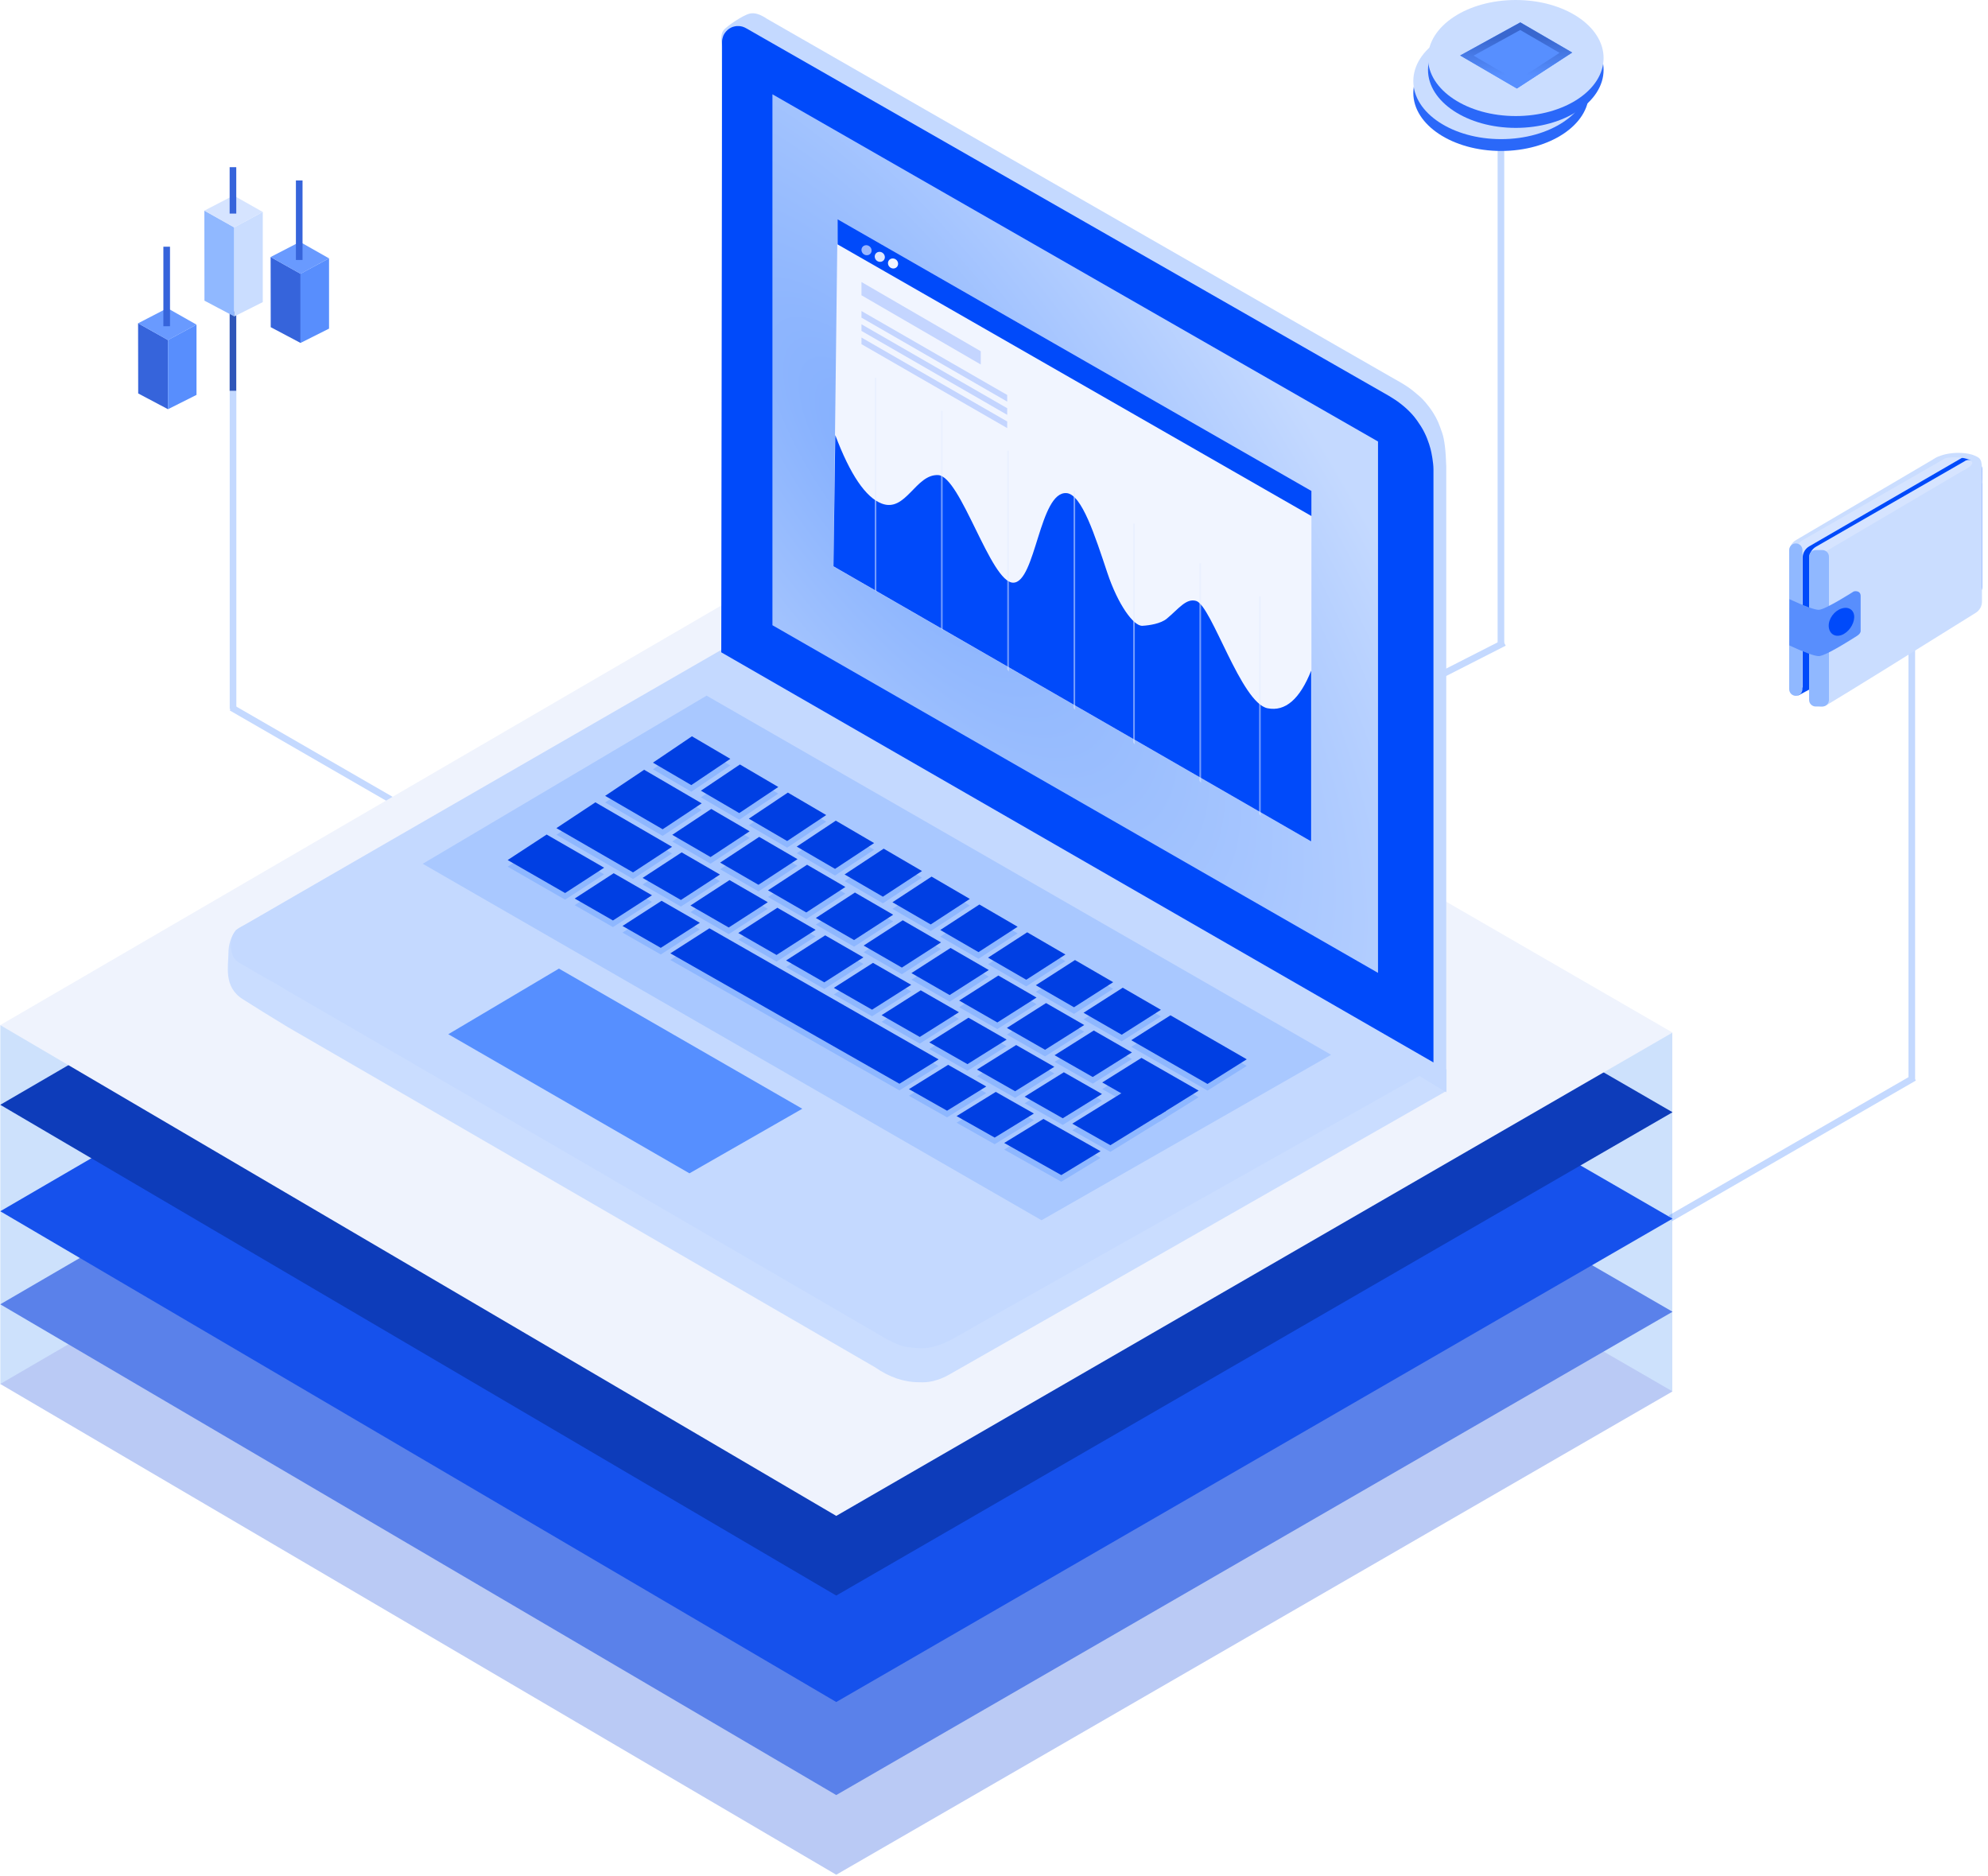
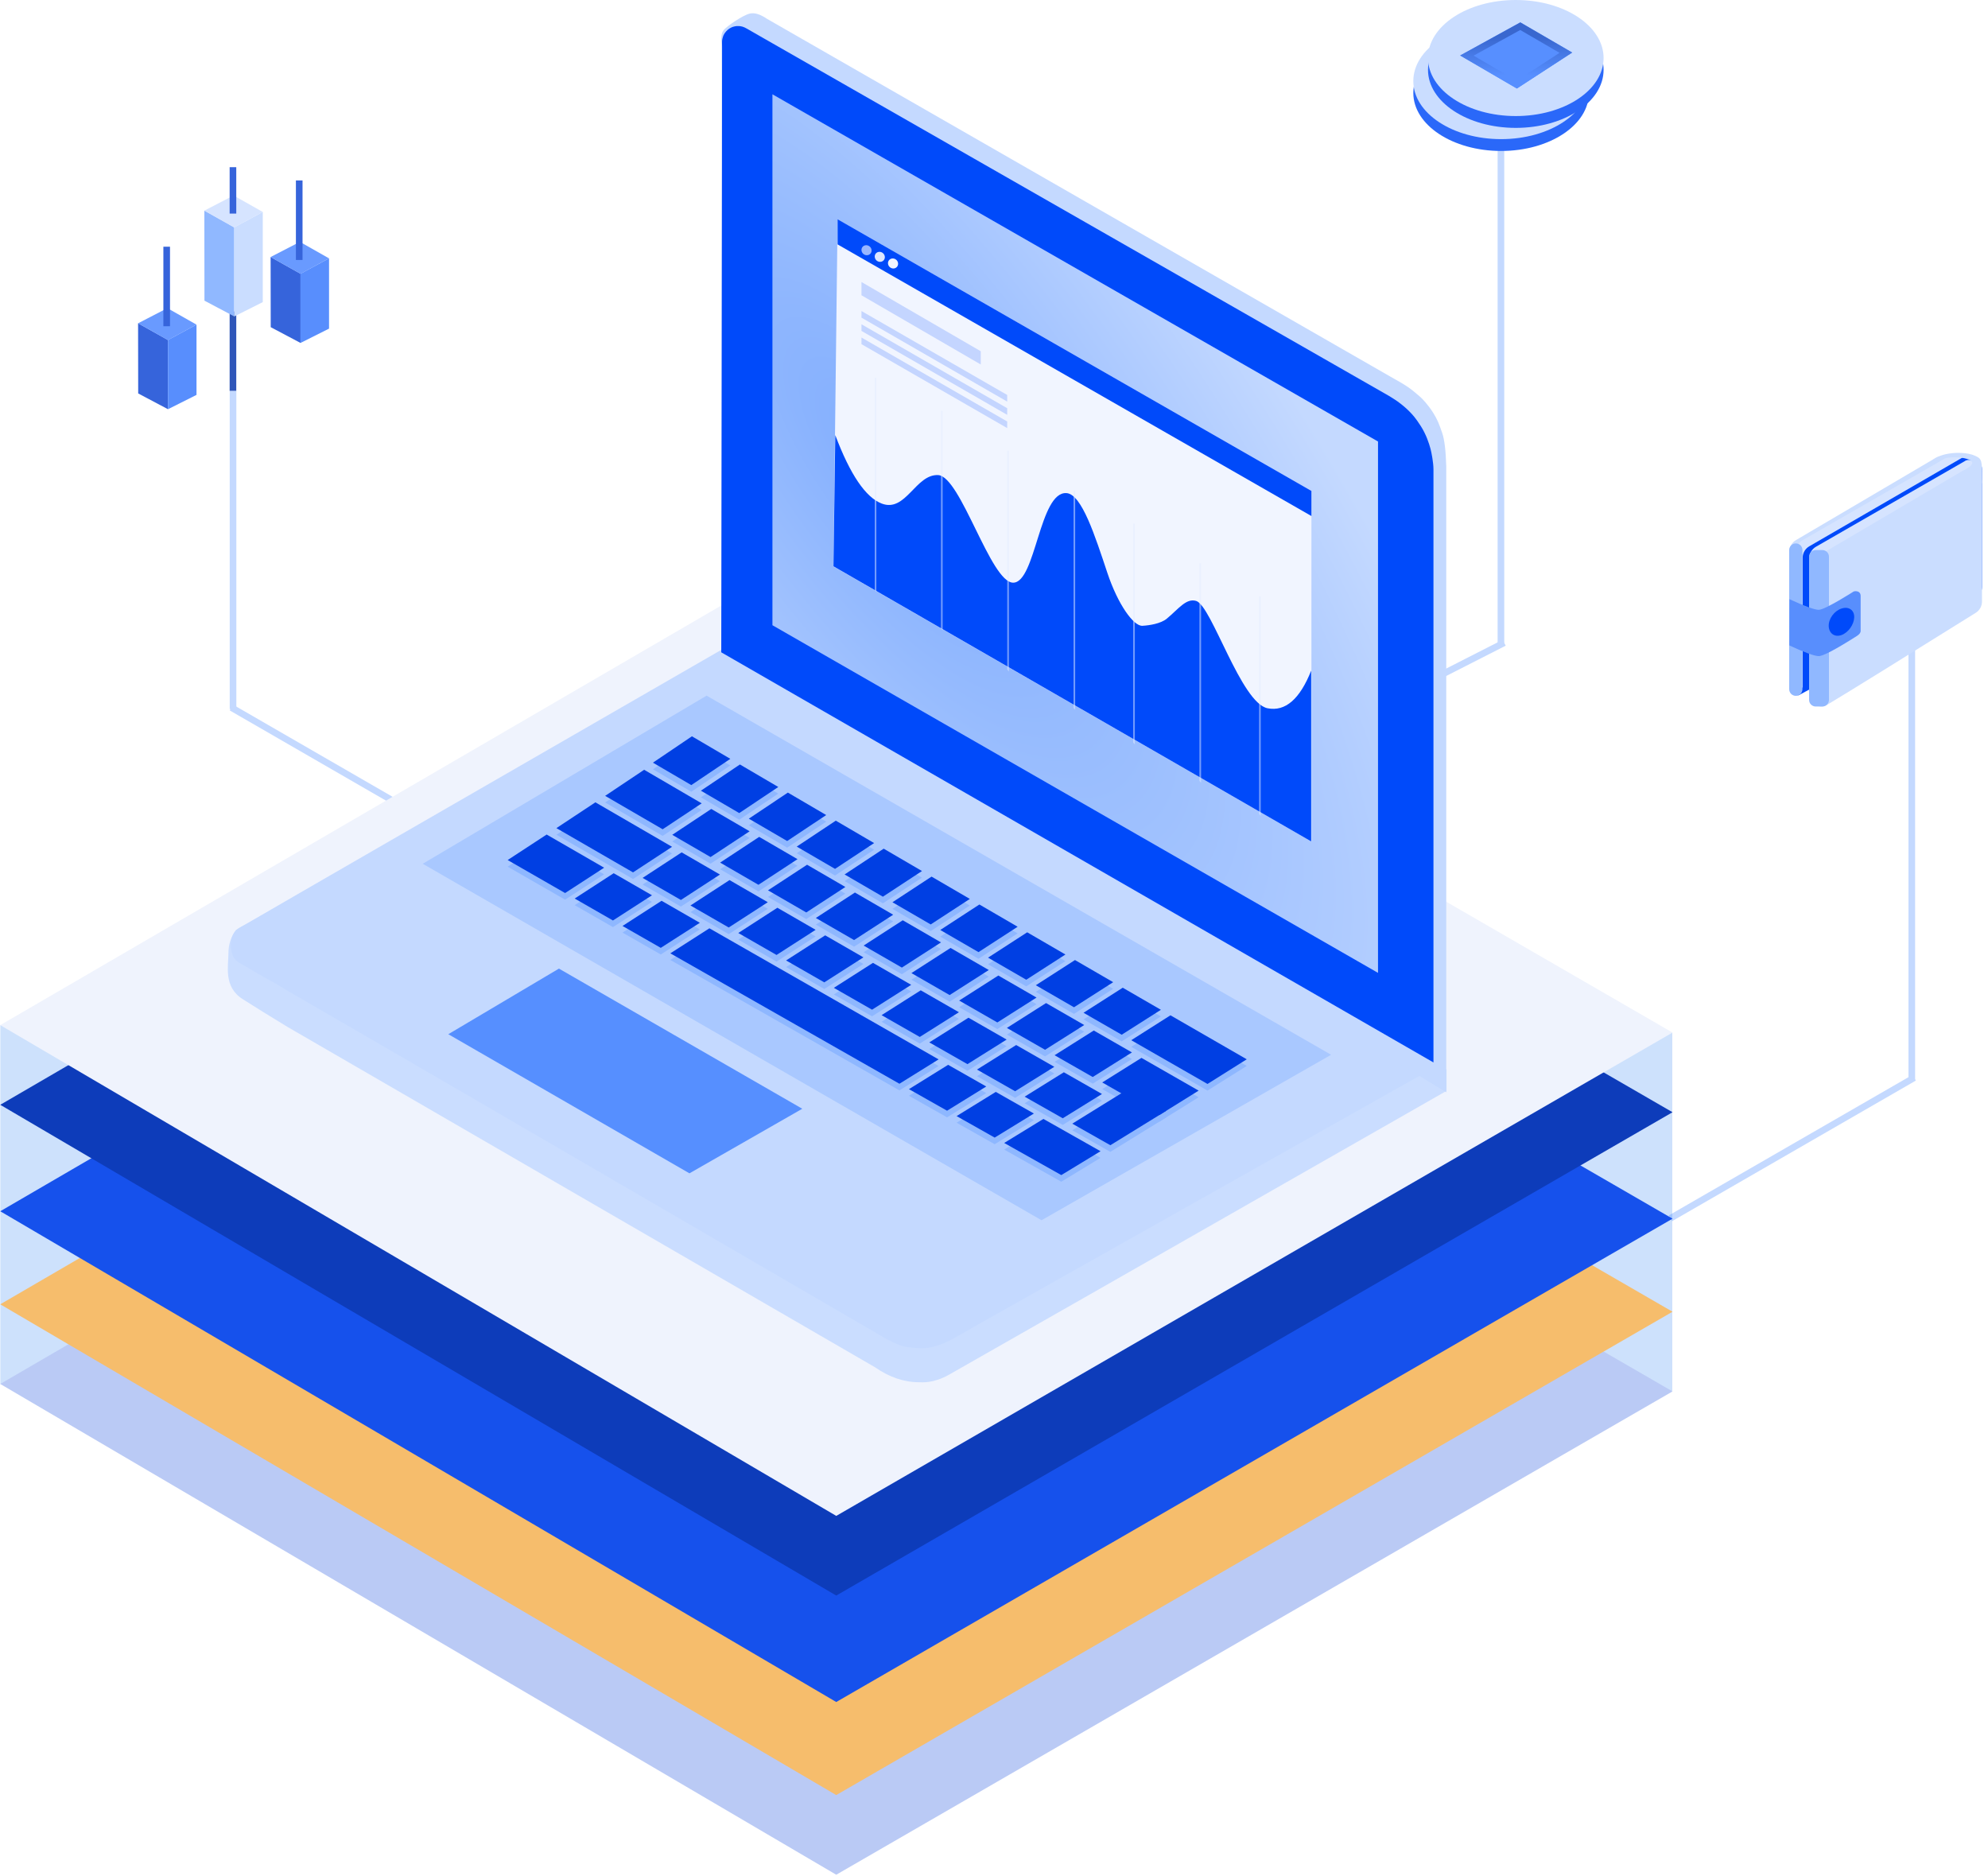
<svg xmlns="http://www.w3.org/2000/svg" xmlns:xlink="http://www.w3.org/1999/xlink" width="300px" height="283px" viewBox="0 0 300 283" version="1.1">
  <defs>
    <linearGradient x1="55.971%" y1="84.102%" x2="55.971%" y2="18.847%" id="linearGradient-1">
      <stop stop-color="#578FFF" offset="0%" />
      <stop stop-color="#3967CF" offset="100%" />
    </linearGradient>
    <polygon id="path-2" points="13.931 3.378 21.759 7.929 13.411 13.356 4.853 8.373" />
    <polygon id="path-3" points="13.931 3.378 21.759 7.929 13.411 13.356 4.853 8.373" />
    <radialGradient cx="18.803%" cy="42.525%" fx="18.803%" fy="42.525%" r="170.12%" gradientTransform="translate(0.188034,0.425254),scale(1,0.68932),rotate(54.07994),scale(1,0.367135),translate(-0.188034,-0.425254)" id="radialGradient-4">
      <stop stop-color="#82AEFE" offset="0%" />
      <stop stop-color="#C4D9FF" offset="100%" />
    </radialGradient>
  </defs>
  <g id="Page-1" stroke="none" stroke-width="1" fill="none" fill-rule="evenodd">
    <g id="COMP_ICONS" transform="translate(-110, -34)">
      <g id="icons" transform="translate(129, 34)">
        <g id="LOCK" transform="translate(232, 67)">
          <rect id="Rectangle-10" fill="#C4D9FF" x="37" y="30" width="1" height="66" />
          <polygon id="Rectangle-10" fill="#C4D9FF" transform="translate(19.46271, 106.2317) rotate(-300) translate(-19.46271, -106.2317) " points="18.973 84.998 19.973 84.998 19.953 127.466 18.953 127.466" />
          <g id="koshel2" transform="translate(13, 0)">
            <path d="M7.018,14.499 L28.08,2.104 C29.032,1.544 30.258,1.861 30.818,2.813 C30.999,3.121 31.094,3.471 31.094,3.828 L31.094,21.785 C31.094,22.467 30.747,23.102 30.173,23.47 L9.111,36.959 C8.181,37.554 6.944,37.283 6.348,36.353 C6.142,36.031 6.032,35.657 6.032,35.274 L6.032,16.222 C6.032,15.514 6.407,14.858 7.018,14.499 Z" id="Rectangle-32" fill="#CADDFF" />
            <path d="M31,4 C32.105,4 33.914,3.304 33.914,2.752 C33.914,2.2 32.517,1.594 31.413,1.594 C30.308,1.594 29,2.448 29,3 C29,3.552 29.895,4 31,4 Z" id="Oval-5" fill="#93B6FF" />
            <path d="M8.036,14.502 L30.134,1.817 C31.092,1.267 32.314,1.597 32.864,2.555 C32.958,2.72 33.029,2.897 33.074,3.081 L33.405,4.452 L32.166,21.872 C32.121,22.506 31.777,23.08 31.24,23.42 C16.533,32.727 8.614,37.539 7.482,37.856 C7.482,37.856 7.482,37.856 7.482,37.856 L7.482,37.856 C7.294,37.909 7.098,37.799 7.045,37.61 C7.037,37.579 7.032,37.547 7.032,37.515 L7.032,16.237 C7.032,15.52 7.415,14.859 8.036,14.502 Z" id="Rectangle-32" fill="#D6E4FF" />
            <path d="M9.03,15.435 L32.092,2.076 C33.047,1.522 34.271,1.848 34.825,2.804 C35.001,3.109 35.094,3.455 35.094,3.807 L35.094,21.597 C35.094,22.328 34.695,23.001 34.054,23.351 L7.443,37.903 L7.443,37.903 C7.289,37.956 7.121,37.874 7.068,37.72 C7.027,37.6 7.067,37.468 7.168,37.391 C7.744,36.948 8.032,36.716 8.032,36.695 C8.032,30.185 8.032,23.675 8.032,17.166 L8.032,17.166 C8.032,16.452 8.412,15.793 9.03,15.435 Z" id="Rectangle-32" fill="#004AFA" />
            <path d="M10.035,15.502 L32.435,2.618 L32.435,2.618 C32.884,2.27 33.53,2.351 33.878,2.8 C34.018,2.98 34.094,3.202 34.094,3.43 L34.094,4.991 L34.094,22.785 C34.094,23.467 33.747,24.102 33.173,24.47 L12.111,37.959 C11.181,38.554 9.944,38.283 9.348,37.353 C9.142,37.031 9.032,36.657 9.032,36.274 L9.032,17.236 C9.032,16.52 9.415,15.859 10.035,15.502 Z" id="Rectangle-32" fill="#D6E4FF" />
            <g id="Group-10" transform="translate(6, 1)">
              <path d="M29.102,4.504 C29.102,1.5 29.128,1.256 28.037,0.767 C26.946,0.279 25.061,0.193 23.54,0.554 C22.526,0.795 21.749,1.236 21.207,1.877 C22.067,1.462 22.788,1.212 23.37,1.13 C24.358,0.991 25.705,0.9 26.838,1.249 C28.588,1.788 27.033,2.562 25.993,3.224 C25.131,3.773 24.3,4.284 24.522,4.4 C24.661,4.473 29.102,7.508 29.102,4.504 Z" id="Path-2" fill="#CADDFF" />
              <path d="M4.982,15.519 L26.08,3.104 C27.032,2.544 28.258,2.861 28.818,3.813 C28.999,4.121 29.094,4.471 29.094,4.828 L29.094,22.771 C29.094,23.461 28.739,24.102 28.154,24.467 C16.883,31.507 9.382,36.151 5.65,38.399 C5.65,38.399 5.65,38.399 5.65,38.399 L5.65,38.399 C4.93,38.833 3.993,38.601 3.559,37.88 C3.365,37.558 3.297,37.176 3.367,36.808 C3.374,36.775 3.377,36.751 3.378,36.735 C3.39,36.561 3.597,30.043 3.998,17.181 L3.998,17.181 C4.019,16.495 4.391,15.868 4.982,15.519 Z" id="Rectangle-32" fill="#CADDFF" />
              <rect id="Rectangle-11" fill="#90B8FF" x="0" y="14" width="2" height="23" rx="1" />
              <path d="M4,15 L5,15 C5.552,15 6,15.448 6,16 L6,37.61 C6,38.162 5.552,38.61 5,38.61 L4,38.61 C3.448,38.61 3,38.162 3,37.61 L3,16 C3,15.448 3.448,15 4,15 Z" id="Rectangle-11" fill="#90B8FF" />
              <g id="Group-7" transform="translate(0, 21)">
                <path d="M0.037,1.414 C2.362,2.484 3.837,3.019 4.462,3.019 C5.4,3.019 9.68,0.29 9.73,0.252 C9.779,0.214 10.782,0.016 10.782,0.945 C10.782,1.535 10.782,3.265 10.782,6.204 C10.782,6.471 10.593,6.724 10.217,6.964 C7.026,8.99 5.108,10.003 4.462,10.003 C3.817,10.003 2.336,9.465 0.02,8.391 L0.037,1.414 Z" id="Path-52" fill="#588EFD" />
                <path d="M7.887,6.828 C8.906,6.464 9.766,5.273 9.809,4.169 C9.852,3.064 8.991,2.464 7.887,2.828 C6.782,3.192 5.921,4.383 5.964,5.487 C6.007,6.592 6.868,7.192 7.887,6.828 Z" id="Oval-8" fill="#004AFA" />
              </g>
            </g>
            <g id="Group-10" />
          </g>
        </g>
        <g id="MONEY" transform="translate(194, 0)">
          <g id="Group-5">
            <g id="Group-4">
              <g id="MONEY">
                <rect id="Rectangle-10" fill="#C4D9FF" x="13" y="22" width="1" height="75" />
                <polygon id="Rectangle-10" fill="#C4D9FF" transform="translate(7.473189, 100.3058) rotate(63) translate(-7.473189, -100.3058) " points="6.973 92.99 7.973 92.99 7.973 107.622 6.973 107.622" />
                <g id="Group-8">
                  <g transform="translate(0.277056, 3.482993)">
                    <path d="M13.249,19.297 C20.566,19.297 26.497,15.377 26.497,10.541 C26.497,5.705 20.566,1.785 13.249,1.785 C5.932,1.785 0,5.705 0,10.541 C0,15.377 5.932,19.297 13.249,19.297 Z" id="Oval-4" fill="#2A68F9" />
                    <path d="M13.249,17.512 C20.566,17.512 26.497,13.592 26.497,8.756 C26.497,3.92 20.566,0 13.249,0 C5.932,0 0,3.92 0,8.756 C0,13.592 5.932,17.512 13.249,17.512 Z" id="Oval-4" fill="#CADDFF" />
                    <g id="Rectangle-19">
                      <use fill="#578FFF" fill-rule="evenodd" xlink:href="#path-2" />
                      <path stroke="url(#linearGradient-1)" stroke-width="1" d="M13.925,3.953 L5.868,8.385 L13.396,12.769 L20.805,7.953 L13.925,3.953 Z" />
                    </g>
                  </g>
                  <g transform="translate(2.493506, 0)">
                    <path d="M13.249,19.297 C20.566,19.297 26.497,15.377 26.497,10.541 C26.497,5.705 20.566,1.785 13.249,1.785 C5.932,1.785 0,5.705 0,10.541 C0,15.377 5.932,19.297 13.249,19.297 Z" id="Oval-4" fill="#2A68F9" />
                    <path d="M13.249,17.512 C20.566,17.512 26.497,13.592 26.497,8.756 C26.497,3.92 20.566,0 13.249,0 C5.932,0 0,3.92 0,8.756 C0,13.592 5.932,17.512 13.249,17.512 Z" id="Oval-4" fill="#CADDFF" />
                    <g id="Rectangle-19">
                      <use fill="#578FFF" fill-rule="evenodd" xlink:href="#path-3" />
                      <path stroke="url(#linearGradient-1)" stroke-width="1" d="M13.925,3.953 L5.868,8.385 L13.396,12.769 L20.805,7.953 L13.925,3.953 Z" />
                    </g>
                  </g>
                </g>
              </g>
            </g>
          </g>
          <g id="Group-5" transform="translate(24, 9)">
            <g id="Group-4" transform="translate(0, 9)" />
          </g>
        </g>
        <g id="MONEY" transform="translate(0.654175, 25.22742)">
          <g id="Group-5" transform="translate(1, 12)">
            <g id="Group-4" transform="translate(0, 9)">
              <polygon id="Rectangle-31" fill="#3664DB" points="0.183 2.551 4.7 5.083 4.7 15.522 0.2 13.142" />
              <polygon id="Rectangle-32" fill="#588EFD" points="4.693 5.079 9 2.755 9 13.36 4.693 15.522" />
              <polygon id="Rectangle-33" fill="#699AFF" points="4.603 0.269 8.997 2.756 4.694 5.095 0.184 2.555" />
            </g>
            <rect id="Rectangle-10" fill="#3664DB" x="4" y="0" width="1" height="12" />
            <rect id="Rectangle-10" fill="#2F56B9" x="14" y="9.773" width="1" height="12" />
          </g>
          <g id="Group-5" transform="translate(21, 2)">
            <g id="Group-4" transform="translate(0, 9)">
              <polygon id="Rectangle-31" fill="#3664DB" points="0.183 2.551 4.7 5.083 4.7 15.522 0.2 13.142" />
              <polygon id="Rectangle-32" fill="#588EFD" points="4.693 5.079 9 2.755 9 13.36 4.693 15.522" />
              <polygon id="Rectangle-33" fill="#699AFF" points="4.603 0.269 8.997 2.756 4.694 5.095 0.184 2.555" />
            </g>
            <rect id="Rectangle-10" fill="#3664DB" x="4" y="0" width="1" height="12" />
          </g>
          <g id="dex-icon" transform="translate(0.5, 4)">
            <g id="dex-2222222" transform="translate(10, 0)">
              <polygon id="Rectangle-31" fill="#90B8FF" points="0.683 2.551 5.2 5.083 5.2 18.522 0.7 16.142" />
              <polygon id="Rectangle-32" fill="#CADDFF" points="5.193 5.079 9.5 2.755 9.5 16.36 5.193 18.522" />
              <polygon id="Rectangle-33" fill="#D6E4FF" points="5.103 0.269 9.497 2.756 5.194 5.095 0.684 2.555" />
            </g>
            <g id="dex-3" transform="translate(0, 18)" />
          </g>
          <rect id="Rectangle-10" fill="#3664DB" x="15" y="0" width="1" height="7" />
        </g>
        <g id="KOSHEL" transform="translate(7, 31)" fill="#C4D9FF">
          <rect id="Rectangle-10" x="8.666" y="28" width="1" height="48" />
          <polygon id="Rectangle-10" transform="translate(30.31916, 88.12296) rotate(-240) translate(-30.31916, -88.12296) " points="29.819 63.408 30.819 63.408 30.819 112.838 29.819 112.838" />
        </g>
      </g>
      <g id="COMP">
        <g id="NOUT" transform="translate(103, 36)">
          <g id="Podstavka-1" transform="translate(6.435644, 27.0297)">
            <polygon id="Rectangle-4" fill-opacity="0.199" fill="#0069EC" points="0.612 125.659 252.921 126.763 252.921 180.897 0.612 179.818" />
            <polygon id="Rectangle-Copy-3" fill="#BACAF5" transform="translate(126.7822, 180.3651) rotate(45) translate(-126.7822, -180.3651) " points="74.053 129.593 216.4 91.54 178.733 232.349 37.164 269.19" />
-             <polygon id="Rectangle-Copy-3" fill="#5A81EA" transform="translate(126.7822, 168.3442) rotate(45) translate(-126.7822, -168.3442) " points="74.053 117.572 216.4 79.519 178.733 220.329 37.164 257.17" />
+             <polygon id="Rectangle-Copy-3" fill="#f6bd6c" transform="translate(126.7822, 168.3442) rotate(45) translate(-126.7822, -168.3442) " points="74.053 117.572 216.4 79.519 178.733 220.329 37.164 257.17" />
            <polygon id="Rectangle" fill="#1651EC" transform="translate(126.7822, 154.3025) rotate(45) translate(-126.7822, -154.3025) " points="74.053 103.531 216.4 65.477 178.733 206.287 37.164 243.128" />
            <polygon id="Rectangle" fill="#0D3CBA" transform="translate(126.7822, 138.2399) rotate(45) translate(-126.7822, -138.2399) " points="74.053 87.468 216.4 49.415 178.733 190.224 37.164 227.065" />
            <polygon id="Rectangle-Copy" fill="#EFF3FD" transform="translate(126.7822, 126.2191) rotate(45) translate(-126.7822, -126.2191) " points="74.053 75.447 216.4 37.394 178.733 178.203 37.164 215.044" />
          </g>
          <path d="M41.474,141.801 C41.474,143.74 40.685,146.896 43.622,148.765 C45.579,150.011 47.829,151.405 50.369,152.947 L139.033,204.307 C141.207,205.818 143.424,206.573 145.686,206.573 C146.155,206.573 147.842,206.78 150.251,205.413 C156.674,201.772 181.687,187.505 225.288,162.611 C225.288,160.819 225.288,159.747 225.288,159.396 C225.288,159.046 188.737,138.092 115.635,96.535 L42.622,138.321 C41.857,139.348 41.474,140.508 41.474,141.801 Z" id="Path-44" fill="#CADDFF" />
          <path d="M116.029,95.955 C73.002,120.746 49.367,134.383 45.122,136.867 C44.753,137.083 43.669,137.705 43.375,137.851 C41.174,138.946 41.888,141.738 42.17,142.302 C42.453,142.867 42.991,143.253 43.54,143.541 C44.808,144.206 45.95,145.003 48.41,146.312 C48.802,146.521 50.059,147.323 51.825,148.337 C58.204,152 87.867,169.245 140.813,200.071 C142.152,200.796 143.219,201.201 144.014,201.285 C145.205,201.412 146.719,201.607 148.118,201.141 C148.578,200.987 149.052,200.904 150.208,200.322 C150.978,199.935 152.412,199.13 154.51,197.909 L224.604,158.429 L116.356,95.248 L116.029,95.955 Z" id="Path-43" fill="#C4D9FF" />
          <path d="M225.248,162.822 L225.247,68.326 C225.174,65.949 224.97,64.283 224.635,63.329 C224.132,61.897 223.951,61.372 223.266,60.277 C222.519,59.086 221.611,58.132 221.25,57.827 C220.733,57.391 220.155,56.882 219.543,56.455 C218.996,56.074 218.094,55.536 216.838,54.842 L122.728,0.83 C121.709,0.137 120.843,-0.122 120.13,0.053 C119.06,0.317 116.826,1.87 116.265,2.47 C115.89,2.87 115.764,3.577 115.887,4.591 L116.265,96.497 L225.248,162.822 Z" id="Path-46" fill="#C4D9FF" />
          <path d="M115.842,96.432 L115.967,5.075 C115.955,4.626 115.955,4.325 115.967,4.172 C115.994,3.83 116.072,3.67 116.113,3.51 C116.159,3.332 116.33,3.012 116.576,2.737 C116.883,2.393 117.31,2.099 117.807,1.997 C117.808,1.996 117.936,1.956 118.151,1.938 C118.264,1.929 118.42,1.927 118.553,1.938 C118.604,1.943 118.802,1.951 119.025,2.015 C119.121,2.042 119.251,2.089 119.372,2.146 C119.532,2.22 119.678,2.305 119.735,2.338 C120.055,2.525 120.85,2.981 122.122,3.706 L216.613,57.745 C217.202,58.107 217.622,58.378 217.874,58.558 C218.672,59.128 219.288,59.677 219.744,60.147 C220.159,60.574 220.59,61.02 221.404,62.291 C222.218,63.562 222.65,64.903 222.869,65.716 C223.022,66.283 223.317,67.81 223.317,68.822 C223.317,69.497 223.317,70.999 223.317,73.329 L223.317,158.317 L115.842,96.432 Z" id="Path-45" fill="#004AFA" />
          <polygon id="Rectangle-8" fill="url(#radialGradient-4)" points="123.564 12.228 214.95 64.622 214.95 144.802 123.564 92.344" />
          <polygon id="Rectangle-9" fill="#A9C8FF" points="113.628 102.97 207.871 157.161 164.173 182.129 70.792 128.339" />
          <g id="KLAVA-wrp" transform="translate(83, 108)">
            <g id="KLAVA" transform="translate(56.40059, 35.11912) rotate(0.5) translate(-56.40059, -35.11912) translate(0.400588, 2.119122)" fill="#8EB7FF">
              <polygon id="Rectangle-30" points="27.729 0.231 33.552 3.582 27.698 7.594 21.879 4.26" />
              <polygon id="Rectangle-30" points="35.007 4.419 40.825 7.764 34.969 11.754 29.153 8.426" />
              <polygon id="Rectangle-30" points="42.28 8.599 48.095 11.937 42.235 15.906 36.422 12.585" />
              <polygon id="Rectangle-30" points="49.548 12.771 55.36 16.102 49.497 20.048 43.688 16.735" />
              <polygon id="Rectangle-30" points="56.812 16.934 62.62 20.257 56.754 24.182 50.948 20.876" />
              <polygon id="Rectangle-30" points="64.072 21.087 69.877 24.403 64.007 28.305 58.205 25.007" />
              <polygon id="Rectangle-30" points="71.327 25.231 77.128 28.539 71.255 32.419 65.457 29.129" />
              <polygon id="Rectangle-30" points="78.578 29.364 84.376 32.664 78.499 36.522 72.704 33.24" />
              <polygon id="Rectangle-30" points="85.825 33.487 91.619 36.778 85.738 40.614 79.947 37.341" />
              <polygon id="Rectangle-30" points="93.067 37.599 98.857 40.881 92.974 44.694 87.186 41.431" />
              <polygon id="Rectangle-30" points="100.304 41.7 111.875 48.236 105.986 52.009 94.42 45.509" />
              <polygon id="Rectangle-30" points="98.768 56.761 90.1 51.922 95.986 48.163 104.658 53.028" />
              <polygon id="Rectangle-30" points="88.655 51.114 82.872 47.877 88.754 44.095 94.54 47.35" />
              <polygon id="Rectangle-30" points="81.426 47.066 75.639 43.82 81.518 40.016 87.307 43.28" />
              <polygon id="Rectangle-30" points="74.192 43.007 68.402 39.751 74.278 35.925 80.071 39.199" />
              <polygon id="Rectangle-30" points="66.954 38.936 61.161 35.671 67.033 31.824 72.829 35.106" />
              <polygon id="Rectangle-30" points="59.712 34.854 53.915 31.581 59.784 27.712 65.584 31.002" />
              <polygon id="Rectangle-30" points="52.465 30.762 46.665 27.481 52.53 23.59 58.333 26.888" />
              <polygon id="Rectangle-30" points="45.214 26.66 39.41 23.371 45.272 19.459 51.079 22.765" />
              <polygon id="Rectangle-30" points="37.959 22.548 32.151 19.252 38.01 15.318 43.82 18.631" />
              <polygon id="Rectangle-30" points="30.699 18.427 24.887 15.124 30.743 11.168 36.557 14.489" />
              <polygon id="Rectangle-30" points="23.434 14.297 14.711 9.331 20.562 5.345 29.289 10.337" />
              <polygon id="Rectangle-30" points="84.043 65.953 75.385 61.18 81.271 57.501 89.933 62.3" />
              <polygon id="Rectangle-30" points="73.942 60.383 68.166 57.189 74.048 53.488 79.827 56.7" />
              <polygon id="Rectangle-30" points="66.721 56.39 60.941 53.186 66.821 49.464 72.603 52.685" />
              <polygon id="Rectangle-30" points="59.496 52.384 24.754 33.007 30.617 29.178 65.375 48.658" />
              <polygon id="Rectangle-30" points="23.305 32.194 17.504 28.941 23.363 25.09 29.166 28.361" />
              <polygon id="Rectangle-30" points="16.053 28.126 10.249 24.865 16.104 20.994 21.911 24.272" />
              <polygon id="Rectangle-30" points="8.797 24.049 0.084 19.146 5.935 15.245 14.652 20.174" />
              <polygon id="Rectangle-30" points="91.406 61.382 85.631 58.18 94.02 52.883 99.799 56.11" />
              <polygon id="Rectangle-30" points="84.187 57.379 78.409 54.167 84.293 50.435 90.074 53.664" />
              <polygon id="Rectangle-30" points="76.964 53.363 71.182 50.142 77.063 46.387 82.847 49.626" />
              <polygon id="Rectangle-30" points="69.736 49.335 63.951 46.105 69.828 42.329 75.616 45.577" />
              <polygon id="Rectangle-30" points="62.505 45.296 56.716 42.057 62.59 38.259 68.381 41.516" />
              <polygon id="Rectangle-30" points="55.268 41.246 49.476 37.998 55.346 34.179 61.141 37.444" />
              <polygon id="Rectangle-30" points="48.027 37.185 42.232 33.929 48.099 30.088 53.897 33.361" />
              <polygon id="Rectangle-30" points="40.782 33.114 34.983 29.849 40.847 25.987 46.649 29.268" />
              <polygon id="Rectangle-30" points="33.533 29.032 27.73 25.761 33.59 21.877 39.396 25.166" />
              <polygon id="Rectangle-30" points="26.279 24.942 20.472 21.663 26.329 17.758 32.138 21.054" />
              <polygon id="Rectangle-30" points="19.02 20.842 7.398 14.265 13.248 10.322 24.876 16.933" />
            </g>
            <g id="KLAVA" transform="translate(56.40059, 34.11912) rotate(0.5) translate(-56.40059, -34.11912) translate(0.400588, 1.119122)" fill="#003FE3">
              <polygon id="Rectangle-30" points="27.729 0.231 33.552 3.582 27.698 7.594 21.879 4.26" />
              <polygon id="Rectangle-30" points="35.007 4.419 40.825 7.764 34.969 11.754 29.153 8.426" />
              <polygon id="Rectangle-30" points="42.28 8.599 48.095 11.937 42.235 15.906 36.422 12.585" />
              <polygon id="Rectangle-30" points="49.548 12.771 55.36 16.102 49.497 20.048 43.688 16.735" />
              <polygon id="Rectangle-30" points="56.812 16.934 62.62 20.257 56.754 24.182 50.948 20.876" />
              <polygon id="Rectangle-30" points="64.072 21.087 69.877 24.403 64.007 28.305 58.205 25.007" />
              <polygon id="Rectangle-30" points="71.327 25.231 77.128 28.539 71.255 32.419 65.457 29.129" />
              <polygon id="Rectangle-30" points="78.578 29.364 84.376 32.664 78.499 36.522 72.704 33.24" />
              <polygon id="Rectangle-30" points="85.825 33.487 91.619 36.778 85.738 40.614 79.947 37.341" />
              <polygon id="Rectangle-30" points="93.067 37.599 98.857 40.881 92.974 44.694 87.186 41.431" />
              <polygon id="Rectangle-30" points="100.304 41.7 111.875 48.236 105.986 52.009 94.42 45.509" />
              <polygon id="Rectangle-30" points="98.768 56.761 90.1 51.922 95.986 48.163 104.658 53.028" />
              <polygon id="Rectangle-30" points="88.655 51.114 82.872 47.877 88.754 44.095 94.54 47.35" />
              <polygon id="Rectangle-30" points="81.426 47.066 75.639 43.82 81.518 40.016 87.307 43.28" />
              <polygon id="Rectangle-30" points="74.192 43.007 68.402 39.751 74.278 35.925 80.071 39.199" />
              <polygon id="Rectangle-30" points="66.954 38.936 61.161 35.671 67.033 31.824 72.829 35.106" />
              <polygon id="Rectangle-30" points="59.712 34.854 53.915 31.581 59.784 27.712 65.584 31.002" />
              <polygon id="Rectangle-30" points="52.465 30.762 46.665 27.481 52.53 23.59 58.333 26.888" />
              <polygon id="Rectangle-30" points="45.214 26.66 39.41 23.371 45.272 19.459 51.079 22.765" />
              <polygon id="Rectangle-30" points="37.959 22.548 32.151 19.252 38.01 15.318 43.82 18.631" />
              <polygon id="Rectangle-30" points="30.699 18.427 24.887 15.124 30.743 11.168 36.557 14.489" />
              <polygon id="Rectangle-30" points="23.434 14.297 14.711 9.331 20.562 5.345 29.289 10.337" />
              <polygon id="Rectangle-30" points="84.043 65.953 75.385 61.18 81.271 57.501 89.933 62.3" />
              <polygon id="Rectangle-30" points="73.942 60.383 68.166 57.189 74.048 53.488 79.827 56.7" />
              <polygon id="Rectangle-30" points="66.721 56.39 60.941 53.186 66.821 49.464 72.603 52.685" />
              <polygon id="Rectangle-30" points="59.496 52.384 24.754 33.007 30.617 29.178 65.375 48.658" />
              <polygon id="Rectangle-30" points="23.305 32.194 17.504 28.941 23.363 25.09 29.166 28.361" />
              <polygon id="Rectangle-30" points="16.053 28.126 10.249 24.865 16.104 20.994 21.911 24.272" />
              <polygon id="Rectangle-30" points="8.797 24.049 0.084 19.146 5.935 15.245 14.652 20.174" />
              <polygon id="Rectangle-30" points="91.406 61.382 85.631 58.18 94.02 52.883 99.799 56.11" />
              <polygon id="Rectangle-30" points="84.187 57.379 78.409 54.167 84.293 50.435 90.074 53.664" />
              <polygon id="Rectangle-30" points="76.964 53.363 71.182 50.142 77.063 46.387 82.847 49.626" />
              <polygon id="Rectangle-30" points="69.736 49.335 63.951 46.105 69.828 42.329 75.616 45.577" />
              <polygon id="Rectangle-30" points="62.505 45.296 56.716 42.057 62.59 38.259 68.381 41.516" />
              <polygon id="Rectangle-30" points="55.268 41.246 49.476 37.998 55.346 34.179 61.141 37.444" />
              <polygon id="Rectangle-30" points="48.027 37.185 42.232 33.929 48.099 30.088 53.897 33.361" />
              <polygon id="Rectangle-30" points="40.782 33.114 34.983 29.849 40.847 25.987 46.649 29.268" />
              <polygon id="Rectangle-30" points="33.533 29.032 27.73 25.761 33.59 21.877 39.396 25.166" />
              <polygon id="Rectangle-30" points="26.279 24.942 20.472 21.663 26.329 17.758 32.138 21.054" />
              <polygon id="Rectangle-30" points="19.02 20.842 7.398 14.265 13.248 10.322 24.876 16.933" />
            </g>
          </g>
          <polygon id="Rectangle-9" fill="#568FFF" points="91.345 144.158 128.069 165.306 111.041 175.05 74.653 154.058" />
        </g>
        <g id="cont" transform="translate(235, 67)">
          <polygon id="Rectangle-34" fill="#F1F5FF" points="1.396 0.083 72.901 41.081 72.901 93.99 0.768 52.479" />
          <polygon id="Rectangle-34" fill="#004AFA" points="1.396 0.083 72.901 41.081 72.901 44.868 1.396 3.879" />
          <path d="M5.922,5.505 C6.336,5.444 6.6,5.06 6.513,4.647 C6.427,4.233 6.021,3.947 5.608,4.008 C5.194,4.069 4.93,4.453 5.017,4.867 C5.103,5.28 5.509,5.566 5.922,5.505 Z" id="Oval-9" fill="#98B6FF" />
          <path d="M7.922,6.505 C8.336,6.444 8.6,6.06 8.513,5.647 C8.427,5.233 8.021,4.947 7.608,5.008 C7.194,5.069 6.93,5.453 7.017,5.867 C7.103,6.28 7.509,6.566 7.922,6.505 Z" id="Oval-9" fill="#DDE7FF" />
          <path d="M9.922,7.505 C10.336,7.444 10.6,7.06 10.513,6.647 C10.427,6.233 10.021,5.947 9.608,6.008 C9.194,6.069 8.93,6.453 9.017,6.867 C9.103,7.28 9.509,7.566 9.922,7.505 Z" id="Oval-9" fill="#F1F5FF" />
          <polygon id="Rectangle-35" fill="#C4D5FF" points="5 9.554 23 20 23 22 5 11.554" />
          <polygon id="Rectangle-35" fill="#C4D5FF" points="5 13.932 26.991 26.598 26.991 27.598 5 14.932" />
          <polygon id="Rectangle-35" fill="#C4D5FF" points="5 15.932 26.991 28.598 26.991 29.598 5 16.932" />
          <polygon id="Rectangle-35" fill="#C4D5FF" points="5 17.932 26.991 30.598 26.991 31.598 5 18.932" />
          <path d="M1.048,32.66 C3.298,38.62 5.635,42.062 8.06,42.987 C11.696,44.374 13.167,38.519 16.572,38.689 C19.977,38.859 24.49,54.923 27.897,54.923 C31.305,54.923 31.847,41.1 35.952,41.408 C38.25,41.581 40.251,47.889 42.113,53.46 C43.711,58.241 46.067,61.499 47.392,61.43 C48.442,61.374 50.17,61.107 51.075,60.355 C52.851,58.879 54.009,57.216 55.52,57.682 C57.838,58.397 62.282,73.091 66.289,73.876 C68.96,74.4 71.152,72.505 72.865,68.19 L72.865,93.967 L0.775,52.454 L1.048,32.66 Z" id="Path-53" fill="#004AFA" />
          <g id="vert-lines" opacity="0.5" transform="translate(7, 24)" fill="#E4ECFF">
            <polygon id="Rectangle-36" points="0 0 0.25 0 0.25 32.323 0 32.04" />
            <polygon id="Rectangle-36" points="10 5 10.25 5 10.25 38.107 10 37.839" />
            <polygon id="Rectangle-36" points="20 11 20.25 11 20.25 44.323 20 44.04" />
            <polygon id="Rectangle-36" points="30 17 30.25 17 30.25 50.107 30 49.839" />
            <polygon id="Rectangle-36" points="39 22 39.25 22 39.25 55.323 39 55.04" />
            <polygon id="Rectangle-36" points="49 28 49.25 28 49.25 61.107 49 60.839" />
            <polygon id="Rectangle-36" points="58 33 58.25 33 58.25 66.107 58 65.839" />
          </g>
        </g>
      </g>
    </g>
  </g>
</svg>
